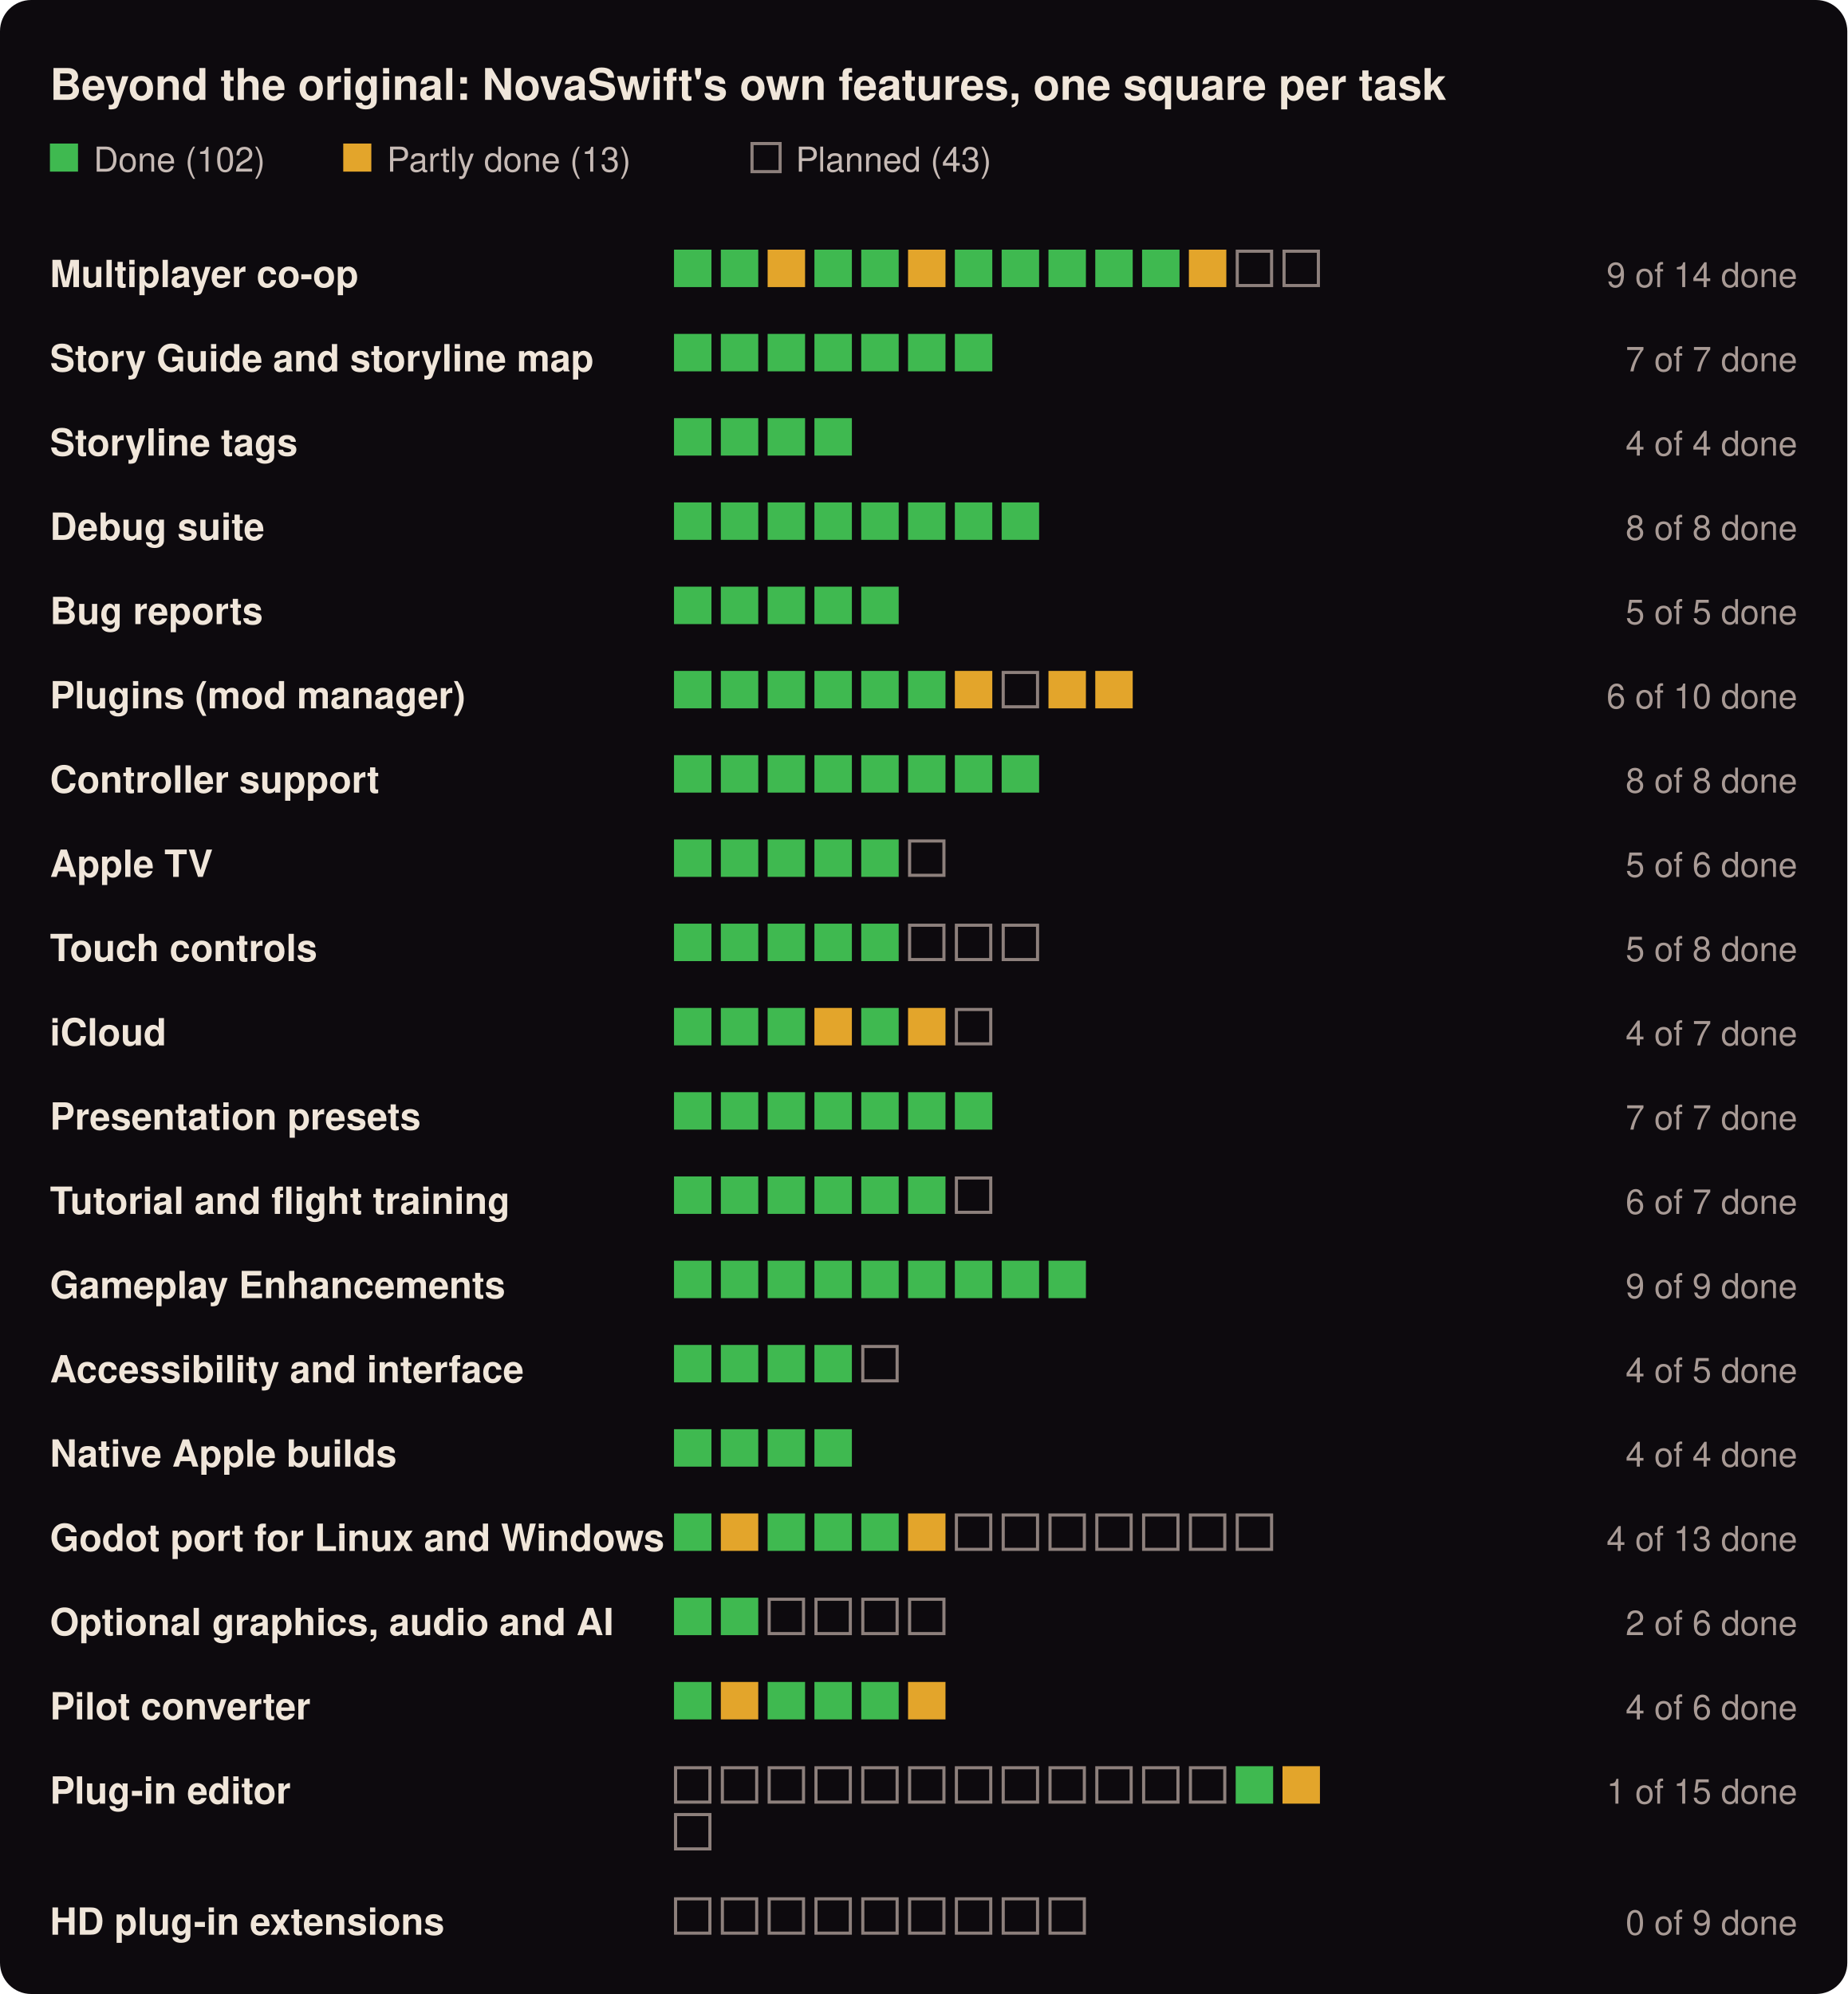
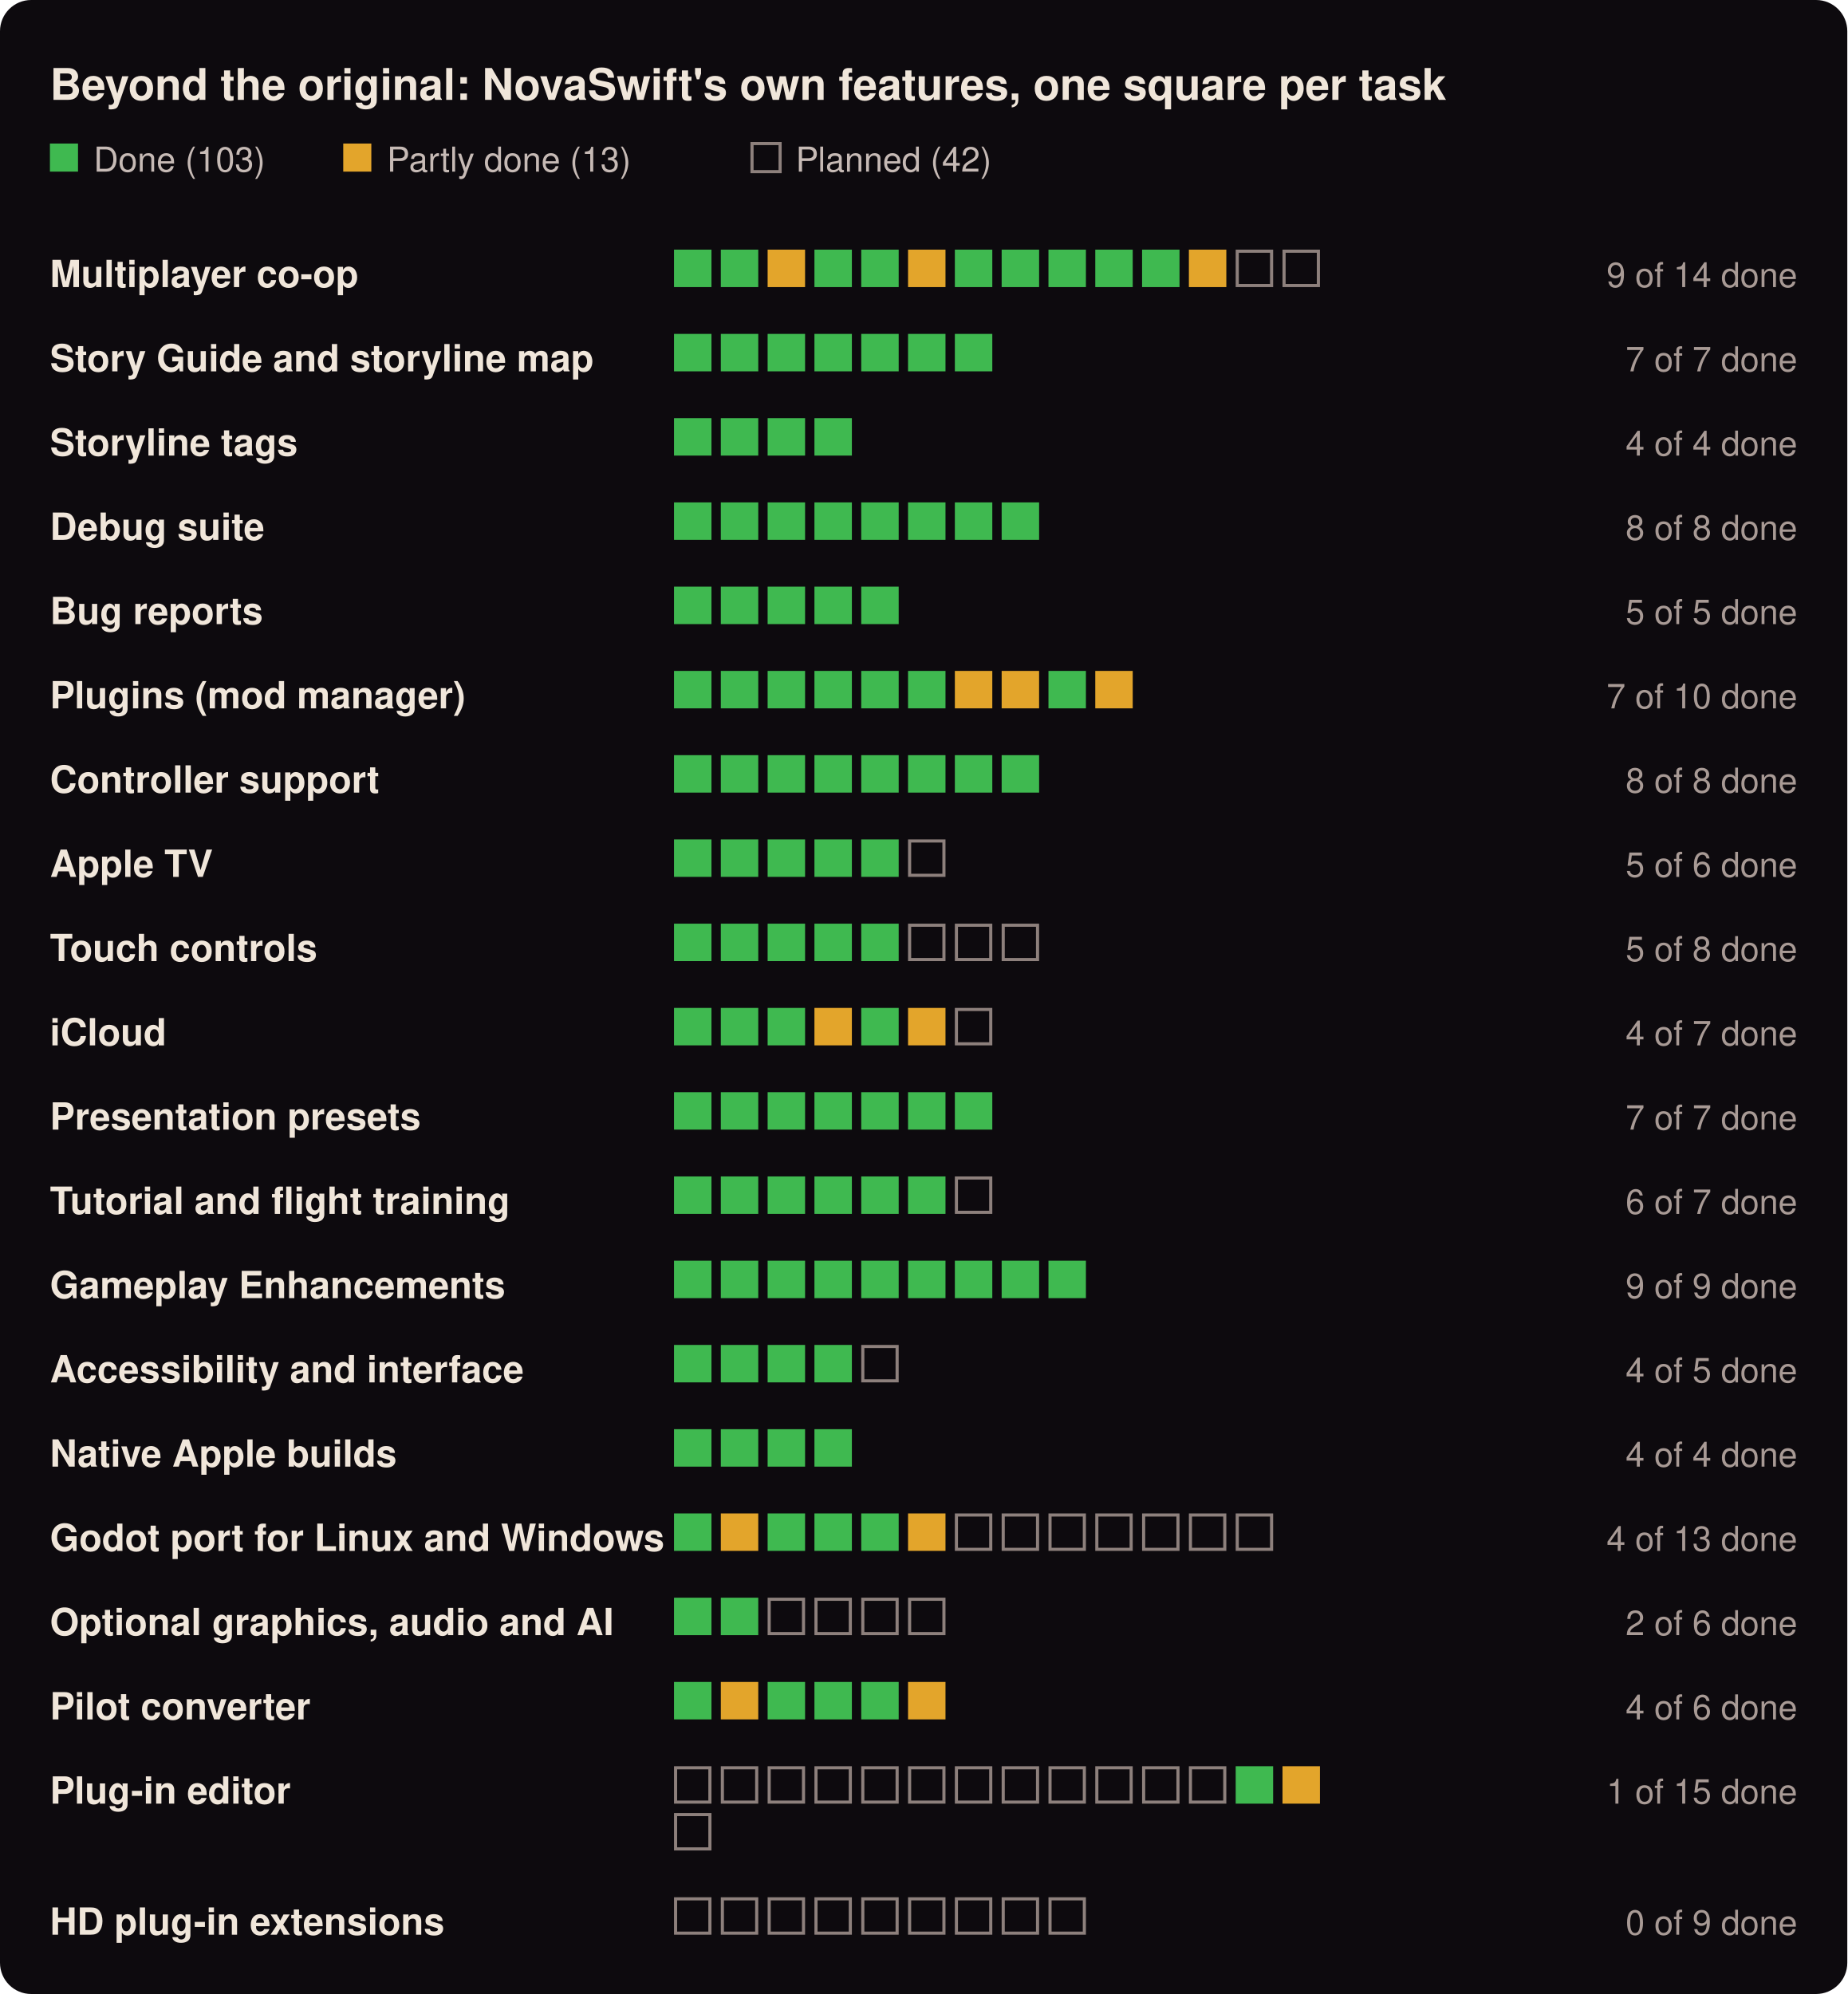
<svg xmlns="http://www.w3.org/2000/svg" width="592" height="639" viewBox="0 0 592 639" font-family="-apple-system, Segoe UI, Helvetica, Arial, sans-serif">
  <style>.h1{font-size:14px;font-weight:600;fill:#f0e6da}.gh{font-size:12px;font-weight:600;fill:#f0e6da}.gn{font-size:11px;fill:#a89a95}.lg{font-size:11px;fill:#c6bab5}</style>
  <rect width="592" height="639" rx="10" fill="#0d0a0e" />
  <text x="16" y="32" class="h1">Beyond the original: NovaSwift's own features, one square per task</text>
  <rect x="16" y="46" width="9" height="9" fill="#3fb950" />
-   <text x="30" y="55" class="lg">Done (102)</text>
+   <text x="30" y="55" class="lg">Done (103)</text>
  <rect x="110" y="46" width="9" height="9" fill="#e3a52b" />
  <text x="124" y="55" class="lg">Partly done (13)</text>
  <rect x="241" y="46" width="9" height="9" fill="none" stroke="#8d807c" />
-   <text x="255" y="55" class="lg">Planned (43)</text>
+   <text x="255" y="55" class="lg">Planned (42)</text>
  <text x="16" y="92" class="gh">Multiplayer co-op</text>
  <text x="576" y="92" class="gn" text-anchor="end">9 of 14 done</text>
  <rect x="216" y="80" width="12" height="12" fill="#3fb950" />
  <rect x="231" y="80" width="12" height="12" fill="#3fb950" />
  <rect x="246" y="80" width="12" height="12" fill="#e3a52b" />
  <rect x="261" y="80" width="12" height="12" fill="#3fb950" />
  <rect x="276" y="80" width="12" height="12" fill="#3fb950" />
  <rect x="291" y="80" width="12" height="12" fill="#e3a52b" />
  <rect x="306" y="80" width="12" height="12" fill="#3fb950" />
  <rect x="321" y="80" width="12" height="12" fill="#3fb950" />
  <rect x="336" y="80" width="12" height="12" fill="#3fb950" />
  <rect x="351" y="80" width="12" height="12" fill="#3fb950" />
  <rect x="366" y="80" width="12" height="12" fill="#3fb950" />
  <rect x="381" y="80" width="12" height="12" fill="#e3a52b" />
  <rect x="396.5" y="80.5" width="11" height="11" fill="none" stroke="#8d807c" />
  <rect x="411.5" y="80.5" width="11" height="11" fill="none" stroke="#8d807c" />
  <text x="16" y="119" class="gh">Story Guide and storyline map</text>
  <text x="576" y="119" class="gn" text-anchor="end">7 of 7 done</text>
  <rect x="216" y="107" width="12" height="12" fill="#3fb950" />
  <rect x="231" y="107" width="12" height="12" fill="#3fb950" />
  <rect x="246" y="107" width="12" height="12" fill="#3fb950" />
  <rect x="261" y="107" width="12" height="12" fill="#3fb950" />
  <rect x="276" y="107" width="12" height="12" fill="#3fb950" />
  <rect x="291" y="107" width="12" height="12" fill="#3fb950" />
  <rect x="306" y="107" width="12" height="12" fill="#3fb950" />
  <text x="16" y="146" class="gh">Storyline tags</text>
  <text x="576" y="146" class="gn" text-anchor="end">4 of 4 done</text>
  <rect x="216" y="134" width="12" height="12" fill="#3fb950" />
  <rect x="231" y="134" width="12" height="12" fill="#3fb950" />
  <rect x="246" y="134" width="12" height="12" fill="#3fb950" />
  <rect x="261" y="134" width="12" height="12" fill="#3fb950" />
  <text x="16" y="173" class="gh">Debug suite</text>
  <text x="576" y="173" class="gn" text-anchor="end">8 of 8 done</text>
  <rect x="216" y="161" width="12" height="12" fill="#3fb950" />
  <rect x="231" y="161" width="12" height="12" fill="#3fb950" />
  <rect x="246" y="161" width="12" height="12" fill="#3fb950" />
  <rect x="261" y="161" width="12" height="12" fill="#3fb950" />
  <rect x="276" y="161" width="12" height="12" fill="#3fb950" />
  <rect x="291" y="161" width="12" height="12" fill="#3fb950" />
  <rect x="306" y="161" width="12" height="12" fill="#3fb950" />
  <rect x="321" y="161" width="12" height="12" fill="#3fb950" />
  <text x="16" y="200" class="gh">Bug reports</text>
  <text x="576" y="200" class="gn" text-anchor="end">5 of 5 done</text>
  <rect x="216" y="188" width="12" height="12" fill="#3fb950" />
  <rect x="231" y="188" width="12" height="12" fill="#3fb950" />
  <rect x="246" y="188" width="12" height="12" fill="#3fb950" />
  <rect x="261" y="188" width="12" height="12" fill="#3fb950" />
  <rect x="276" y="188" width="12" height="12" fill="#3fb950" />
  <text x="16" y="227" class="gh">Plugins (mod manager)</text>
-   <text x="576" y="227" class="gn" text-anchor="end">6 of 10 done</text>
+   <text x="576" y="227" class="gn" text-anchor="end">7 of 10 done</text>
  <rect x="216" y="215" width="12" height="12" fill="#3fb950" />
  <rect x="231" y="215" width="12" height="12" fill="#3fb950" />
  <rect x="246" y="215" width="12" height="12" fill="#3fb950" />
  <rect x="261" y="215" width="12" height="12" fill="#3fb950" />
  <rect x="276" y="215" width="12" height="12" fill="#3fb950" />
  <rect x="291" y="215" width="12" height="12" fill="#3fb950" />
  <rect x="306" y="215" width="12" height="12" fill="#e3a52b" />
-   <rect x="321.5" y="215.5" width="11" height="11" fill="none" stroke="#8d807c" />
-   <rect x="336" y="215" width="12" height="12" fill="#e3a52b" />
+   <rect x="321" y="215" width="12" height="12" fill="#e3a52b" />
+   <rect x="336" y="215" width="12" height="12" fill="#3fb950" />
  <rect x="351" y="215" width="12" height="12" fill="#e3a52b" />
  <text x="16" y="254" class="gh">Controller support</text>
  <text x="576" y="254" class="gn" text-anchor="end">8 of 8 done</text>
  <rect x="216" y="242" width="12" height="12" fill="#3fb950" />
  <rect x="231" y="242" width="12" height="12" fill="#3fb950" />
  <rect x="246" y="242" width="12" height="12" fill="#3fb950" />
  <rect x="261" y="242" width="12" height="12" fill="#3fb950" />
  <rect x="276" y="242" width="12" height="12" fill="#3fb950" />
  <rect x="291" y="242" width="12" height="12" fill="#3fb950" />
  <rect x="306" y="242" width="12" height="12" fill="#3fb950" />
  <rect x="321" y="242" width="12" height="12" fill="#3fb950" />
  <text x="16" y="281" class="gh">Apple TV</text>
  <text x="576" y="281" class="gn" text-anchor="end">5 of 6 done</text>
  <rect x="216" y="269" width="12" height="12" fill="#3fb950" />
  <rect x="231" y="269" width="12" height="12" fill="#3fb950" />
  <rect x="246" y="269" width="12" height="12" fill="#3fb950" />
  <rect x="261" y="269" width="12" height="12" fill="#3fb950" />
  <rect x="276" y="269" width="12" height="12" fill="#3fb950" />
  <rect x="291.5" y="269.5" width="11" height="11" fill="none" stroke="#8d807c" />
  <text x="16" y="308" class="gh">Touch controls</text>
  <text x="576" y="308" class="gn" text-anchor="end">5 of 8 done</text>
  <rect x="216" y="296" width="12" height="12" fill="#3fb950" />
  <rect x="231" y="296" width="12" height="12" fill="#3fb950" />
  <rect x="246" y="296" width="12" height="12" fill="#3fb950" />
  <rect x="261" y="296" width="12" height="12" fill="#3fb950" />
  <rect x="276" y="296" width="12" height="12" fill="#3fb950" />
  <rect x="291.5" y="296.5" width="11" height="11" fill="none" stroke="#8d807c" />
  <rect x="306.5" y="296.5" width="11" height="11" fill="none" stroke="#8d807c" />
  <rect x="321.5" y="296.5" width="11" height="11" fill="none" stroke="#8d807c" />
  <text x="16" y="335" class="gh">iCloud</text>
  <text x="576" y="335" class="gn" text-anchor="end">4 of 7 done</text>
  <rect x="216" y="323" width="12" height="12" fill="#3fb950" />
  <rect x="231" y="323" width="12" height="12" fill="#3fb950" />
  <rect x="246" y="323" width="12" height="12" fill="#3fb950" />
  <rect x="261" y="323" width="12" height="12" fill="#e3a52b" />
  <rect x="276" y="323" width="12" height="12" fill="#3fb950" />
  <rect x="291" y="323" width="12" height="12" fill="#e3a52b" />
  <rect x="306.5" y="323.5" width="11" height="11" fill="none" stroke="#8d807c" />
  <text x="16" y="362" class="gh">Presentation presets</text>
  <text x="576" y="362" class="gn" text-anchor="end">7 of 7 done</text>
  <rect x="216" y="350" width="12" height="12" fill="#3fb950" />
  <rect x="231" y="350" width="12" height="12" fill="#3fb950" />
  <rect x="246" y="350" width="12" height="12" fill="#3fb950" />
  <rect x="261" y="350" width="12" height="12" fill="#3fb950" />
  <rect x="276" y="350" width="12" height="12" fill="#3fb950" />
  <rect x="291" y="350" width="12" height="12" fill="#3fb950" />
  <rect x="306" y="350" width="12" height="12" fill="#3fb950" />
  <text x="16" y="389" class="gh">Tutorial and flight training</text>
  <text x="576" y="389" class="gn" text-anchor="end">6 of 7 done</text>
  <rect x="216" y="377" width="12" height="12" fill="#3fb950" />
  <rect x="231" y="377" width="12" height="12" fill="#3fb950" />
  <rect x="246" y="377" width="12" height="12" fill="#3fb950" />
  <rect x="261" y="377" width="12" height="12" fill="#3fb950" />
  <rect x="276" y="377" width="12" height="12" fill="#3fb950" />
  <rect x="291" y="377" width="12" height="12" fill="#3fb950" />
  <rect x="306.5" y="377.5" width="11" height="11" fill="none" stroke="#8d807c" />
  <text x="16" y="416" class="gh">Gameplay Enhancements</text>
  <text x="576" y="416" class="gn" text-anchor="end">9 of 9 done</text>
  <rect x="216" y="404" width="12" height="12" fill="#3fb950" />
  <rect x="231" y="404" width="12" height="12" fill="#3fb950" />
  <rect x="246" y="404" width="12" height="12" fill="#3fb950" />
  <rect x="261" y="404" width="12" height="12" fill="#3fb950" />
  <rect x="276" y="404" width="12" height="12" fill="#3fb950" />
  <rect x="291" y="404" width="12" height="12" fill="#3fb950" />
  <rect x="306" y="404" width="12" height="12" fill="#3fb950" />
  <rect x="321" y="404" width="12" height="12" fill="#3fb950" />
  <rect x="336" y="404" width="12" height="12" fill="#3fb950" />
  <text x="16" y="443" class="gh">Accessibility and interface</text>
  <text x="576" y="443" class="gn" text-anchor="end">4 of 5 done</text>
  <rect x="216" y="431" width="12" height="12" fill="#3fb950" />
  <rect x="231" y="431" width="12" height="12" fill="#3fb950" />
  <rect x="246" y="431" width="12" height="12" fill="#3fb950" />
  <rect x="261" y="431" width="12" height="12" fill="#3fb950" />
  <rect x="276.5" y="431.5" width="11" height="11" fill="none" stroke="#8d807c" />
  <text x="16" y="470" class="gh">Native Apple builds</text>
  <text x="576" y="470" class="gn" text-anchor="end">4 of 4 done</text>
  <rect x="216" y="458" width="12" height="12" fill="#3fb950" />
  <rect x="231" y="458" width="12" height="12" fill="#3fb950" />
  <rect x="246" y="458" width="12" height="12" fill="#3fb950" />
  <rect x="261" y="458" width="12" height="12" fill="#3fb950" />
  <text x="16" y="497" class="gh">Godot port for Linux and Windows</text>
  <text x="576" y="497" class="gn" text-anchor="end">4 of 13 done</text>
  <rect x="216" y="485" width="12" height="12" fill="#3fb950" />
  <rect x="231" y="485" width="12" height="12" fill="#e3a52b" />
  <rect x="246" y="485" width="12" height="12" fill="#3fb950" />
  <rect x="261" y="485" width="12" height="12" fill="#3fb950" />
  <rect x="276" y="485" width="12" height="12" fill="#3fb950" />
  <rect x="291" y="485" width="12" height="12" fill="#e3a52b" />
  <rect x="306.5" y="485.5" width="11" height="11" fill="none" stroke="#8d807c" />
  <rect x="321.5" y="485.5" width="11" height="11" fill="none" stroke="#8d807c" />
  <rect x="336.5" y="485.5" width="11" height="11" fill="none" stroke="#8d807c" />
  <rect x="351.5" y="485.5" width="11" height="11" fill="none" stroke="#8d807c" />
  <rect x="366.5" y="485.5" width="11" height="11" fill="none" stroke="#8d807c" />
  <rect x="381.5" y="485.5" width="11" height="11" fill="none" stroke="#8d807c" />
  <rect x="396.5" y="485.5" width="11" height="11" fill="none" stroke="#8d807c" />
  <text x="16" y="524" class="gh">Optional graphics, audio and AI</text>
  <text x="576" y="524" class="gn" text-anchor="end">2 of 6 done</text>
  <rect x="216" y="512" width="12" height="12" fill="#3fb950" />
  <rect x="231" y="512" width="12" height="12" fill="#3fb950" />
  <rect x="246.5" y="512.5" width="11" height="11" fill="none" stroke="#8d807c" />
  <rect x="261.5" y="512.5" width="11" height="11" fill="none" stroke="#8d807c" />
  <rect x="276.5" y="512.5" width="11" height="11" fill="none" stroke="#8d807c" />
  <rect x="291.5" y="512.5" width="11" height="11" fill="none" stroke="#8d807c" />
  <text x="16" y="551" class="gh">Pilot converter</text>
  <text x="576" y="551" class="gn" text-anchor="end">4 of 6 done</text>
  <rect x="216" y="539" width="12" height="12" fill="#3fb950" />
  <rect x="231" y="539" width="12" height="12" fill="#e3a52b" />
  <rect x="246" y="539" width="12" height="12" fill="#3fb950" />
  <rect x="261" y="539" width="12" height="12" fill="#3fb950" />
  <rect x="276" y="539" width="12" height="12" fill="#3fb950" />
  <rect x="291" y="539" width="12" height="12" fill="#e3a52b" />
  <text x="16" y="578" class="gh">Plug-in editor</text>
  <text x="576" y="578" class="gn" text-anchor="end">1 of 15 done</text>
  <rect x="216.5" y="566.5" width="11" height="11" fill="none" stroke="#8d807c" />
  <rect x="231.5" y="566.5" width="11" height="11" fill="none" stroke="#8d807c" />
  <rect x="246.5" y="566.5" width="11" height="11" fill="none" stroke="#8d807c" />
  <rect x="261.5" y="566.5" width="11" height="11" fill="none" stroke="#8d807c" />
  <rect x="276.5" y="566.5" width="11" height="11" fill="none" stroke="#8d807c" />
  <rect x="291.5" y="566.5" width="11" height="11" fill="none" stroke="#8d807c" />
  <rect x="306.5" y="566.5" width="11" height="11" fill="none" stroke="#8d807c" />
  <rect x="321.5" y="566.5" width="11" height="11" fill="none" stroke="#8d807c" />
  <rect x="336.5" y="566.5" width="11" height="11" fill="none" stroke="#8d807c" />
  <rect x="351.5" y="566.5" width="11" height="11" fill="none" stroke="#8d807c" />
  <rect x="366.5" y="566.5" width="11" height="11" fill="none" stroke="#8d807c" />
  <rect x="381.5" y="566.5" width="11" height="11" fill="none" stroke="#8d807c" />
  <rect x="396" y="566" width="12" height="12" fill="#3fb950" />
  <rect x="411" y="566" width="12" height="12" fill="#e3a52b" />
  <rect x="216.5" y="581.5" width="11" height="11" fill="none" stroke="#8d807c" />
  <text x="16" y="620" class="gh">HD plug-in extensions</text>
  <text x="576" y="620" class="gn" text-anchor="end">0 of 9 done</text>
  <rect x="216.5" y="608.5" width="11" height="11" fill="none" stroke="#8d807c" />
  <rect x="231.5" y="608.5" width="11" height="11" fill="none" stroke="#8d807c" />
  <rect x="246.5" y="608.5" width="11" height="11" fill="none" stroke="#8d807c" />
  <rect x="261.5" y="608.5" width="11" height="11" fill="none" stroke="#8d807c" />
  <rect x="276.5" y="608.5" width="11" height="11" fill="none" stroke="#8d807c" />
  <rect x="291.5" y="608.5" width="11" height="11" fill="none" stroke="#8d807c" />
  <rect x="306.5" y="608.5" width="11" height="11" fill="none" stroke="#8d807c" />
  <rect x="321.5" y="608.5" width="11" height="11" fill="none" stroke="#8d807c" />
  <rect x="336.5" y="608.5" width="11" height="11" fill="none" stroke="#8d807c" />
</svg>
